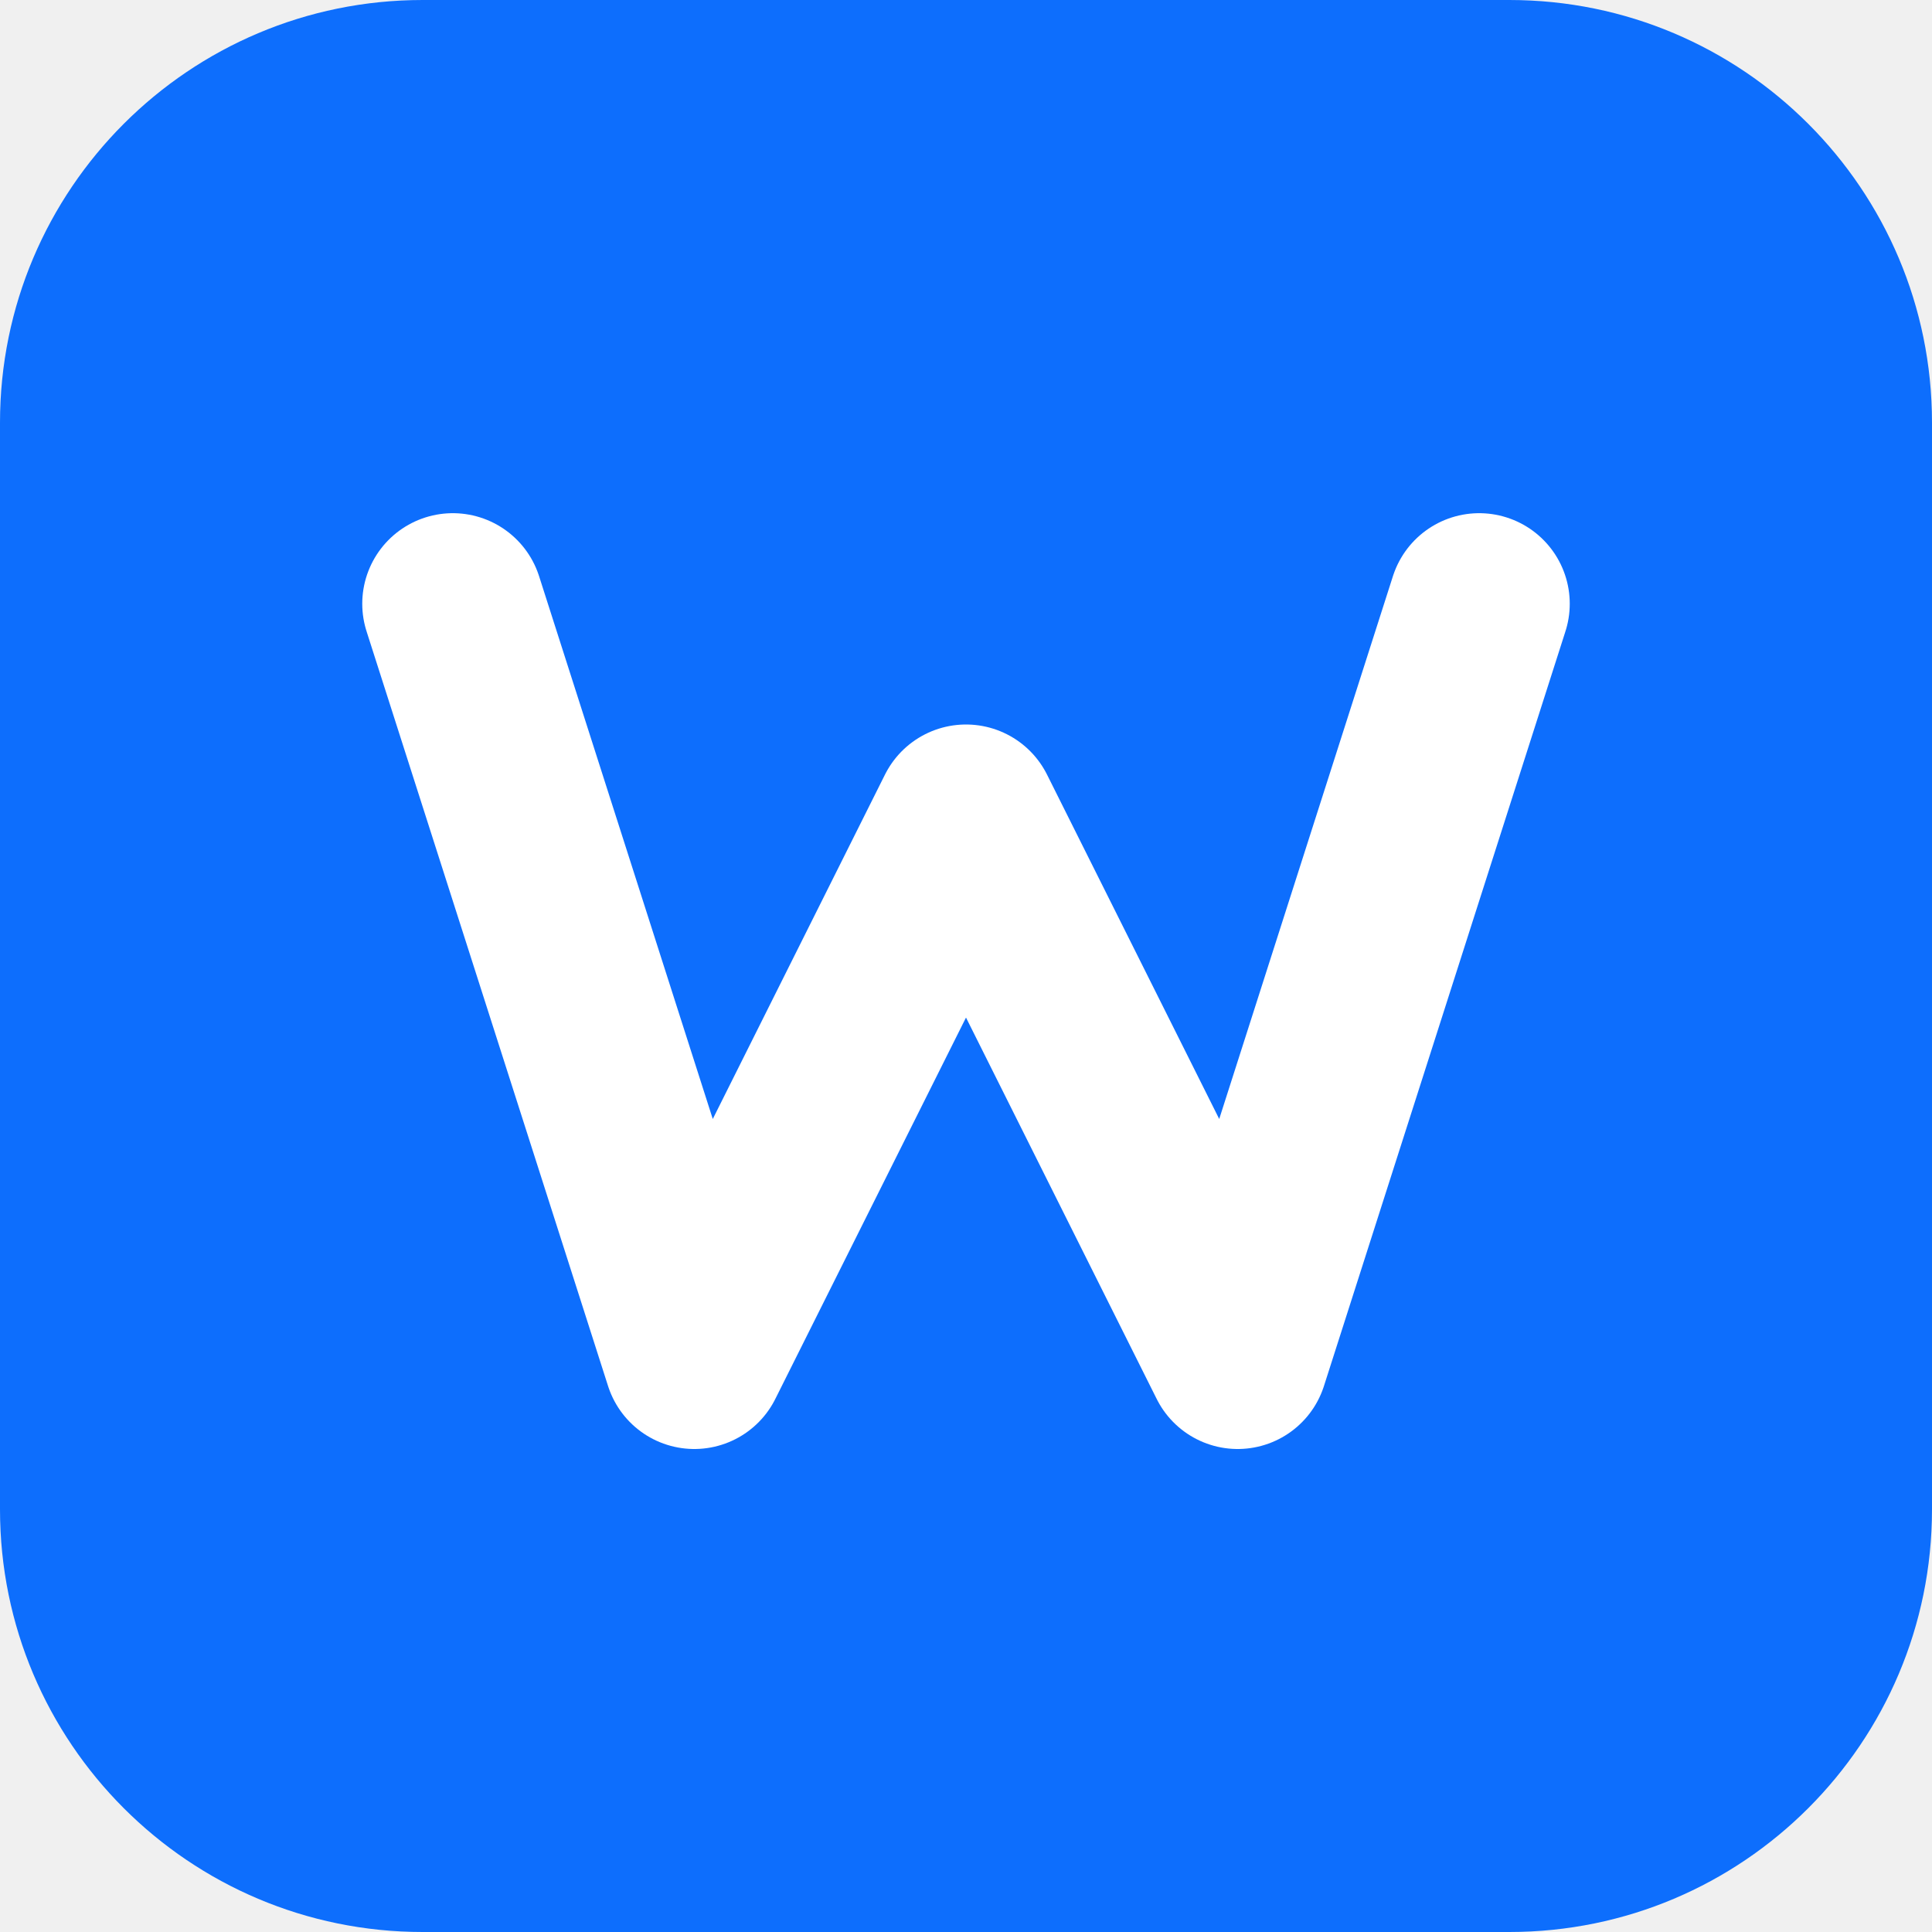
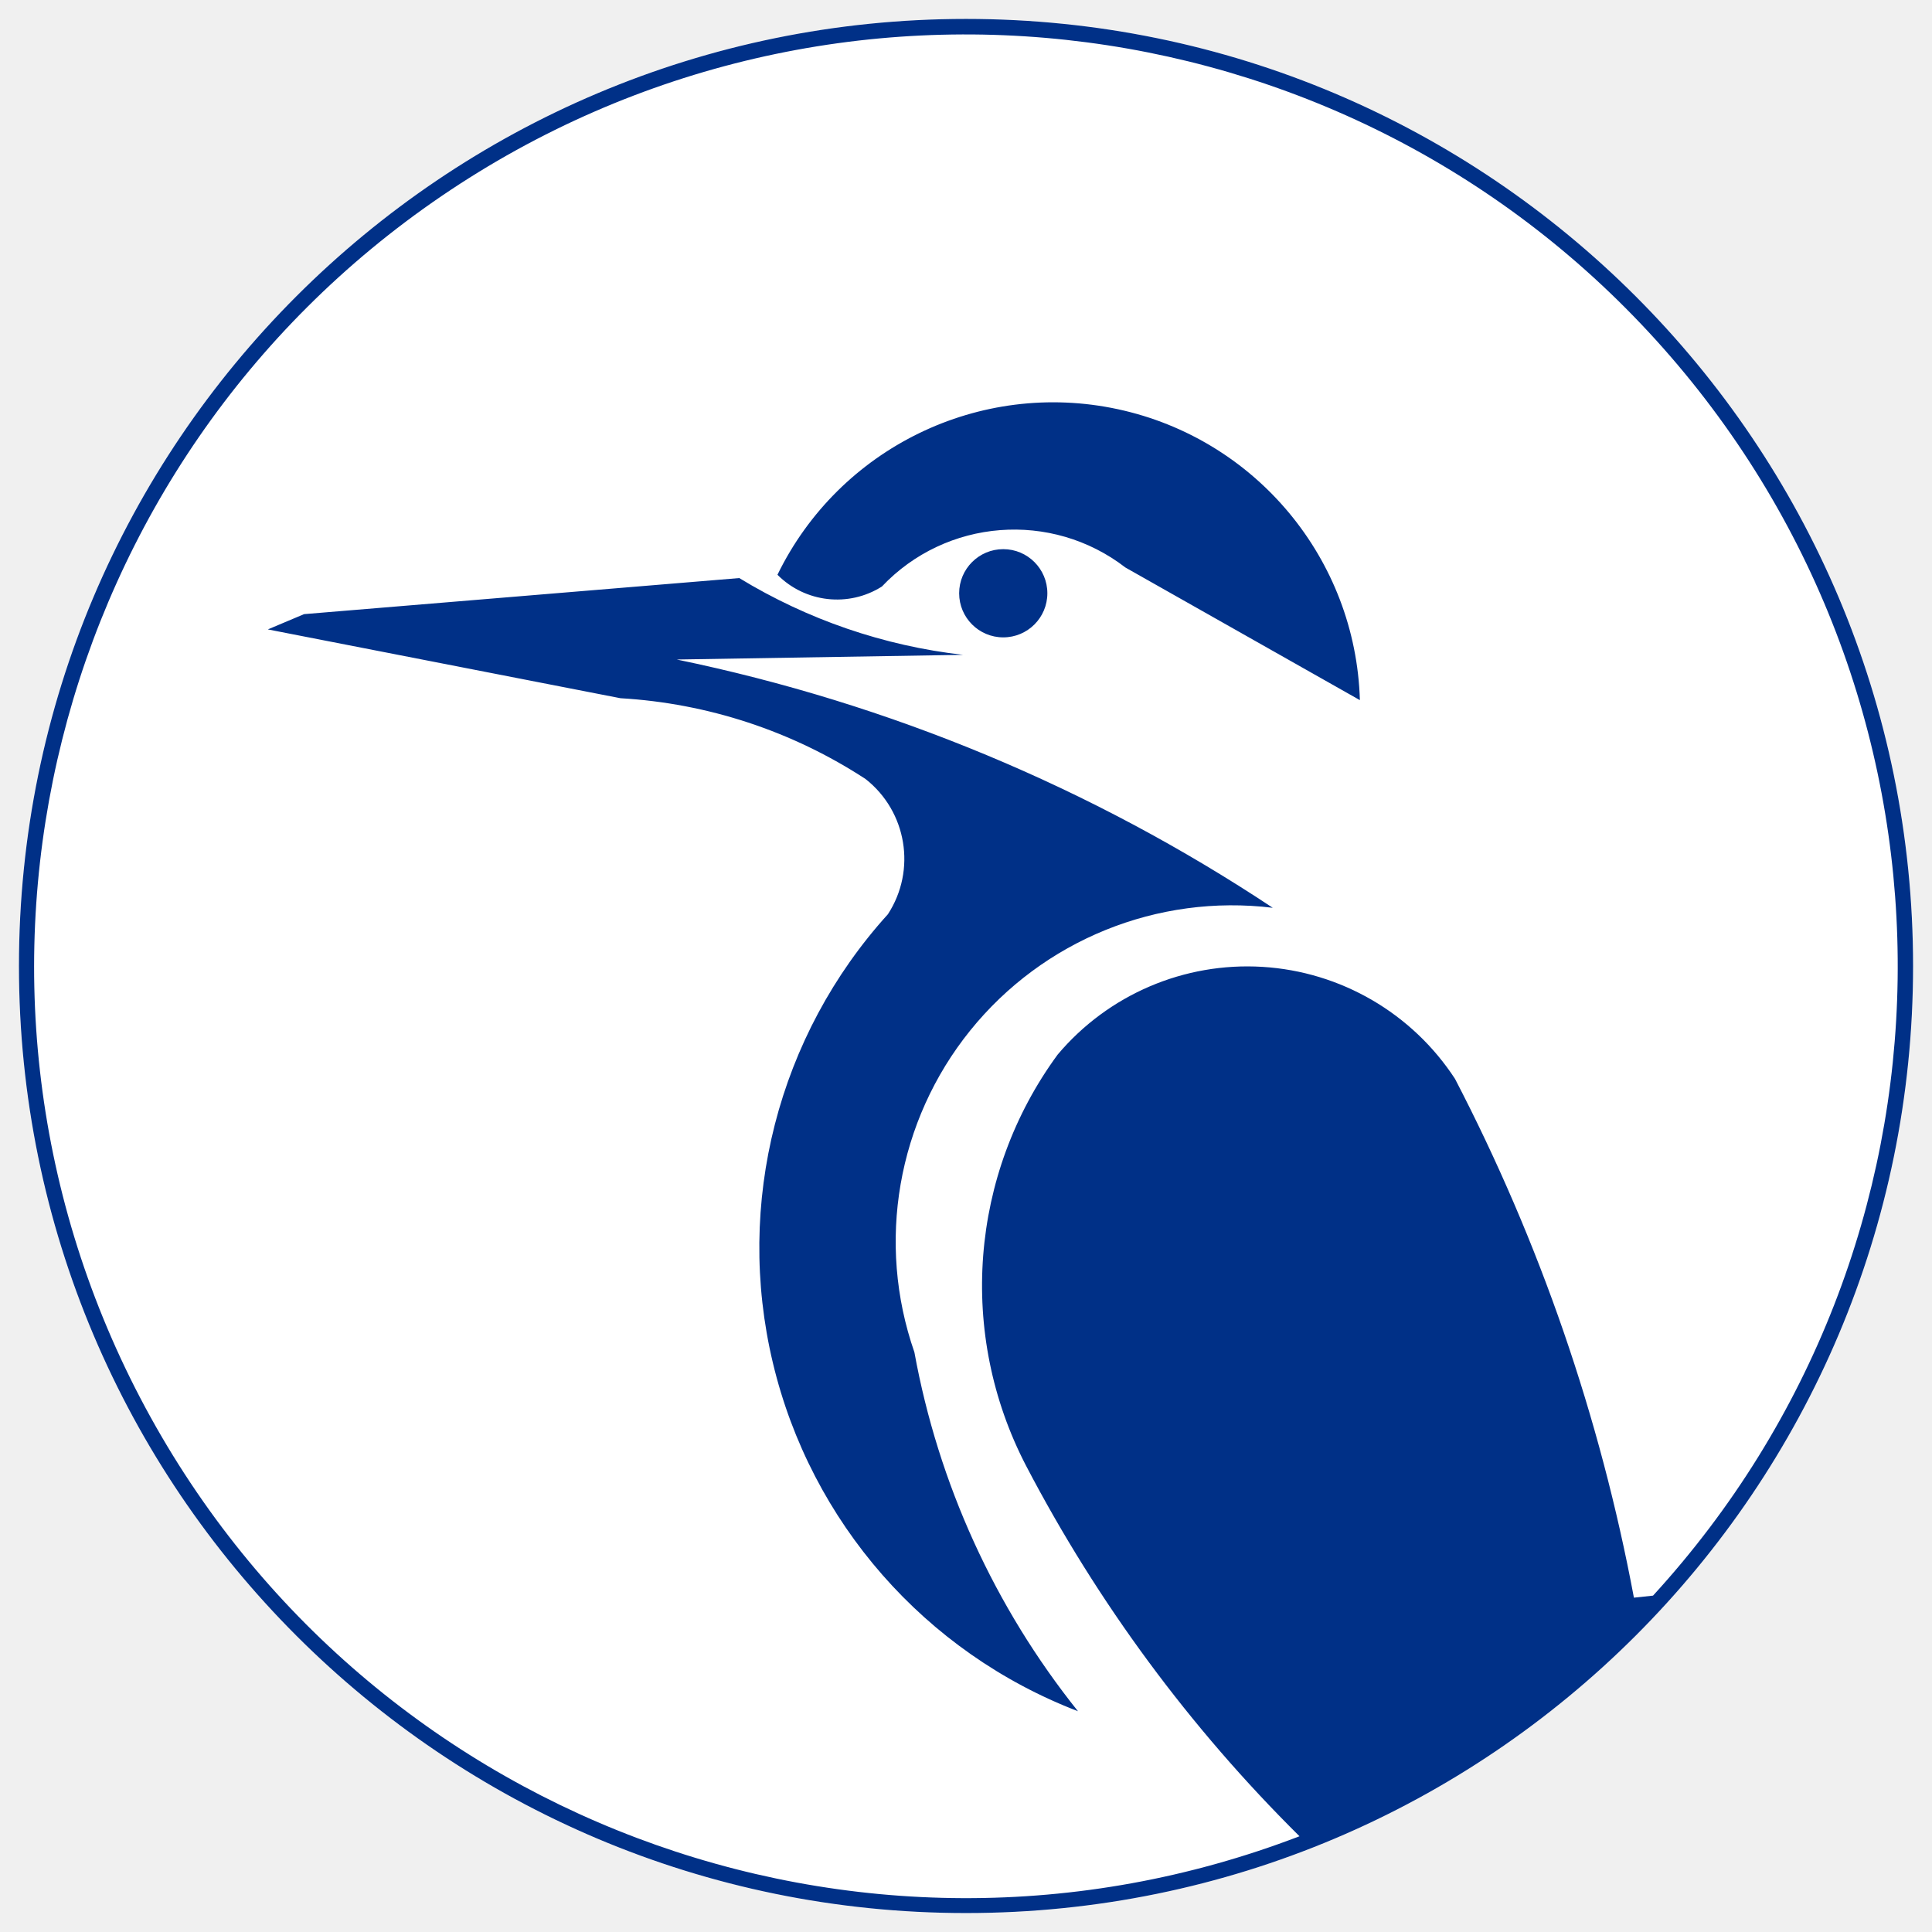
- <svg xmlns="http://www.w3.org/2000/svg" viewBox="0 0 64 64" role="img" aria-label="Winnie">
-   <rect width="64" height="64" rx="14" fill="#0d6efd" />
-   <path d="M15 20l8 25 9-18 9 18 8-25" fill="none" stroke="#fff" stroke-width="6" stroke-linecap="round" stroke-linejoin="round" />
+ <svg xmlns="http://www.w3.org/2000/svg" viewBox="68.161 68.393 462.781 462.781" width="64" height="64" role="img" aria-label="Winnie">
+   <circle cx="299.552" cy="299.783" r="226.854" fill="#FFFFFF" />
+   <path fill="#003087" fill-rule="evenodd" d="M72.7,299.78 A226.85,226.85 0 1 1 526.41,299.78 A226.85,226.85 0 1 1 72.7,299.78 Z M464.12,450.6A223.19,223.19 0 1 0 379.44,508.24A358.37,358.37 0 0 1 313.95,419.51A93.57,93.57 0 0 1 321.51,321A59.41,59.41 0 0 1 416.69,326.82A448.72,448.72 0 0 1 459.54,451.09L464.12,450.6Z M326.37,478.29A118.94,118.94 0 0 1 280.84,287.39A24.33,24.33 0 0 0 275.5,255A120.13,120.13 0 0 0 216.77,235.64L132.32,219.16L141,215.5L245.24,206.86A131.65,131.65 0 0 0 298.84,225.25L230.27,226.37A407.33,407.33 0 0 1 373.03,285.84A80.56,80.56 0 0 0 287.19,392.3A193.02,193.02 0 0 0 326.37,478.29Z M393.9,236.1L337.75,204.34A43.63,43.63 0 0 0 279.4,208.89A20.11,20.11 0 0 1 254.39,206.07A73.48,73.48 0 0 1 393.9,236.1Z M297.91,210.5 A10.56,10.56 0 1 1 319.04,210.5 A10.56,10.56 0 1 1 297.91,210.5 Z" />
</svg>
